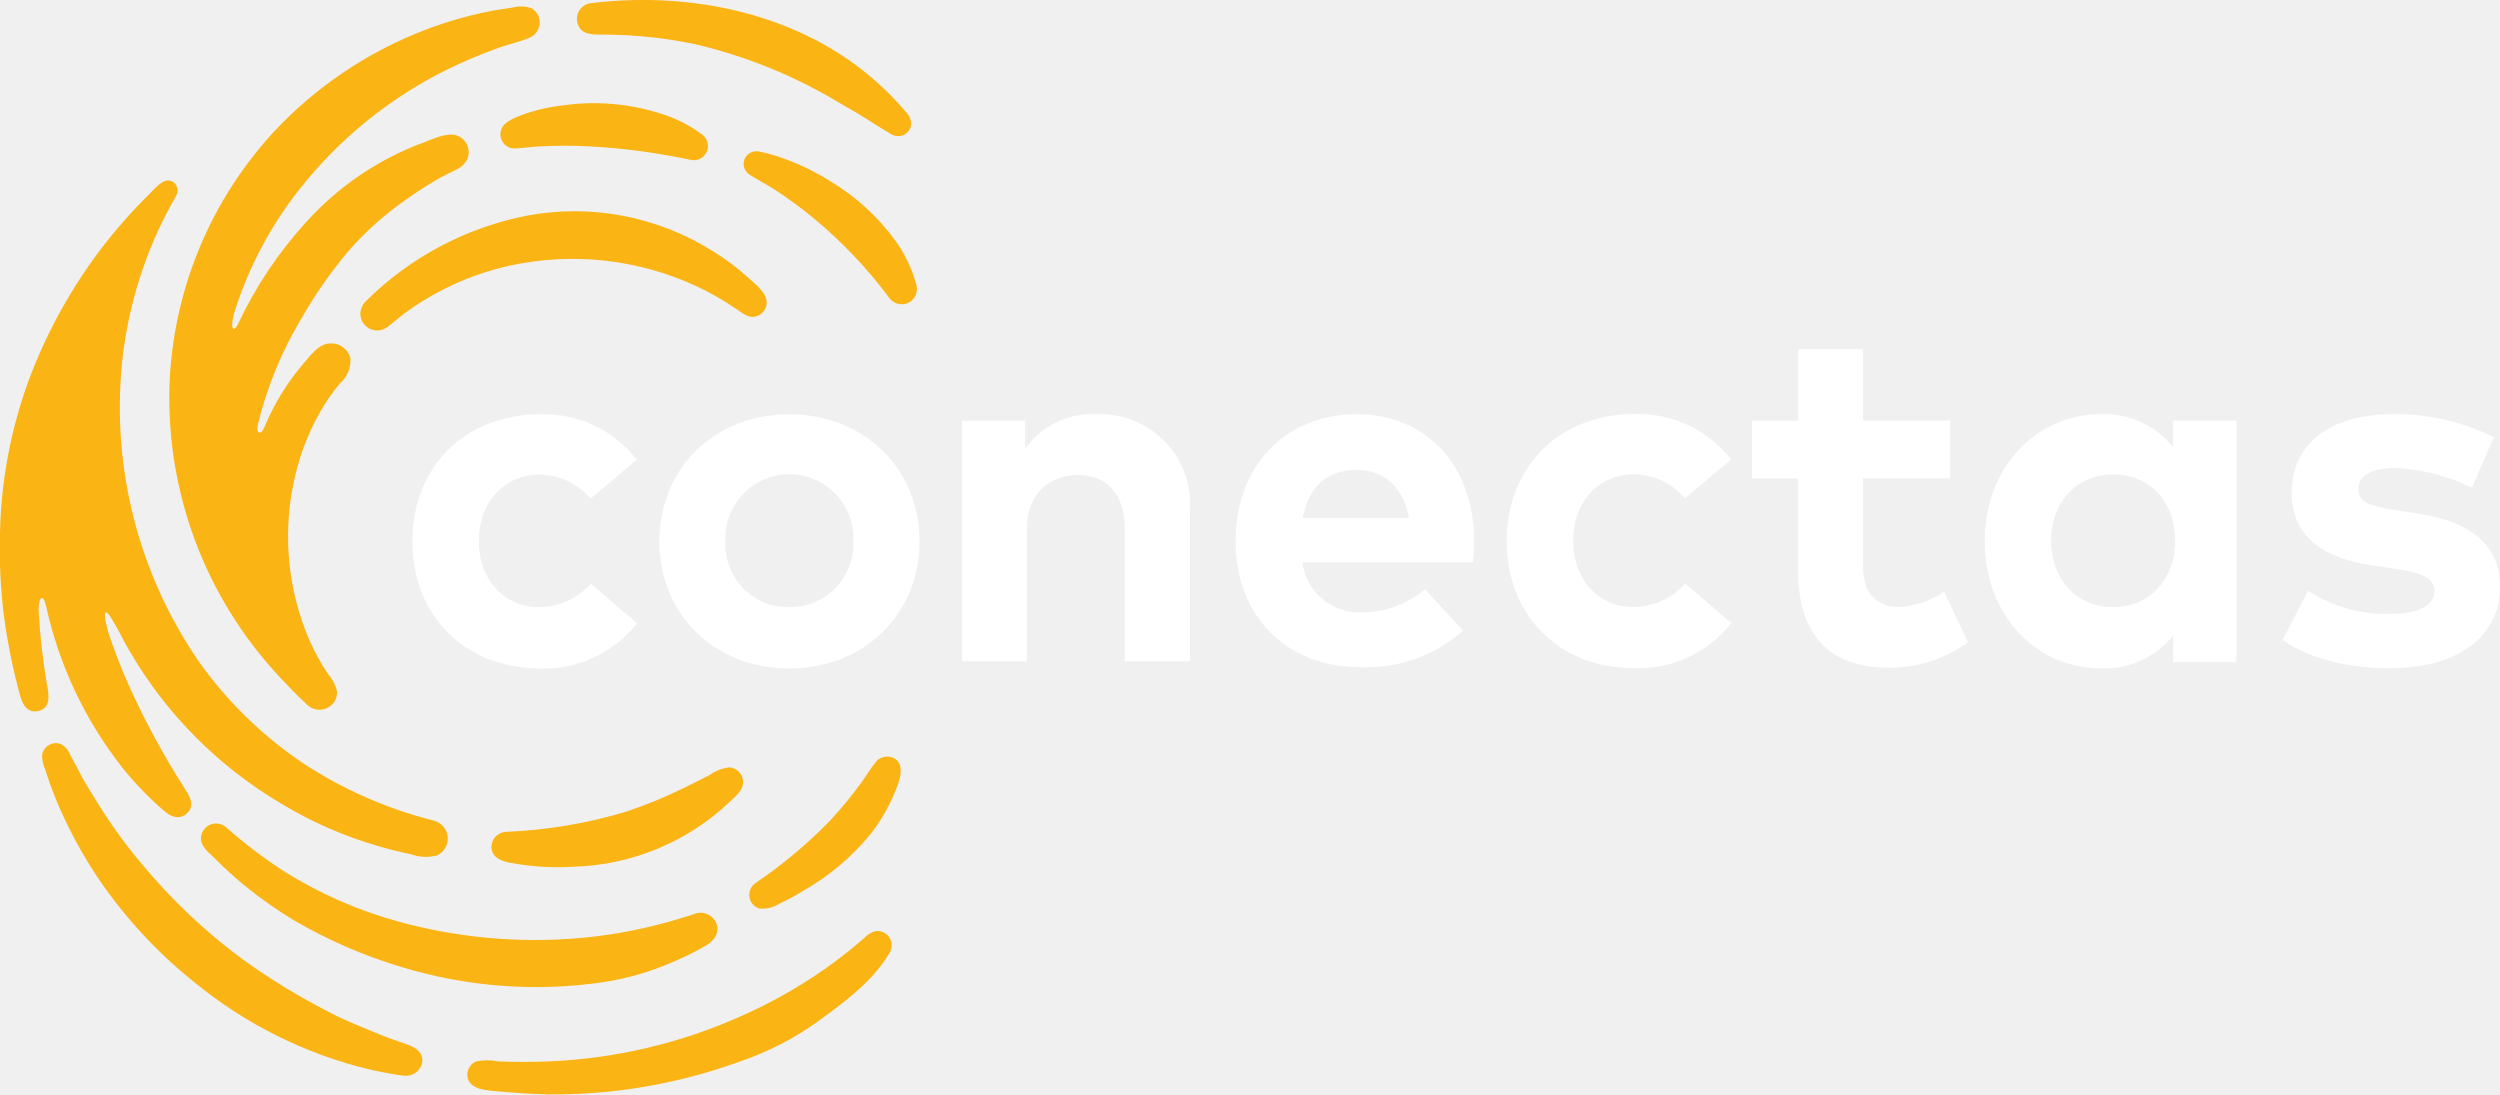
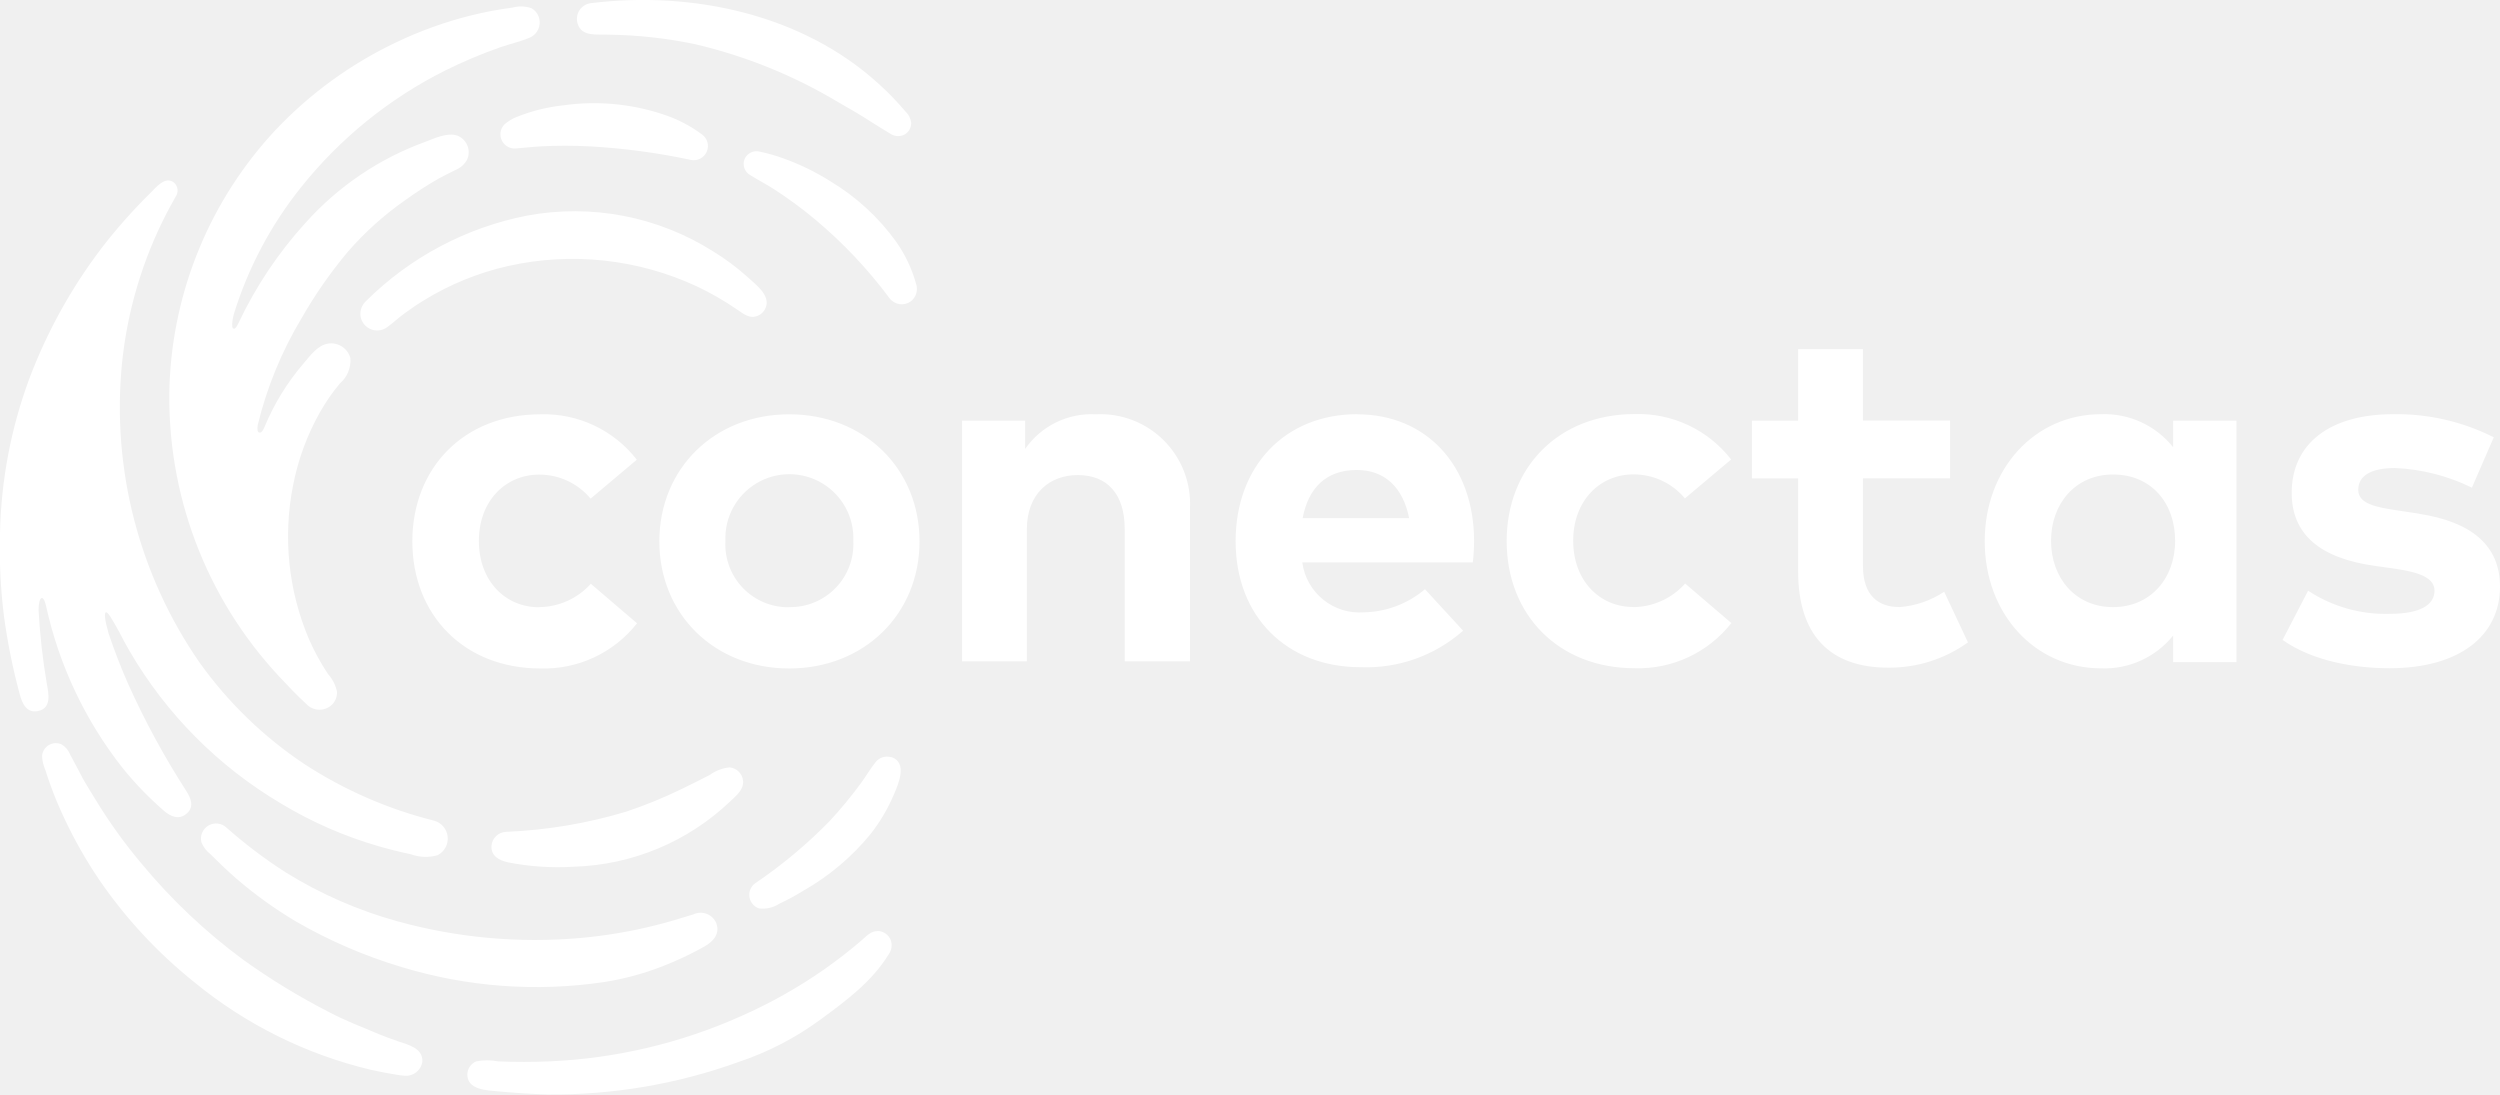
<svg xmlns="http://www.w3.org/2000/svg" viewBox="0 0 216.39 94.73">
  <path fill="#fff" d="M68.31 35.86c-6.47 0-11.24 4.69-11.24 11s4.77 11 11.24 11 11.28-4.69 11.28-11-4.79-11-11.28-11zm0 16.7a5.44 5.44 0 0 1-5.52-5.74 5.54 5.54 0 1 1 11.07 0 5.46 5.46 0 0 1-5.55 5.73zm26.54-16.7a7 7 0 0 0-6.12 3v-2.45h-5.46v20.83h5.61V45.83c0-3.14 2-4.71 4.41-4.71 2.56 0 4.06 1.65 4.06 4.66v11.46H103V44a7.76 7.76 0 0 0-8.15-8.14zm-48.2 16.7c-2.9 0-5.2-2.26-5.2-5.74s2.32-5.74 5.22-5.74a5.77 5.77 0 0 1 4.45 2.08l4-3.37a10.17 10.17 0 0 0-8.34-3.93c-6.64 0-11.09 4.66-11.09 11s4.45 11 11.09 11a10.25 10.25 0 0 0 8.36-3.91l-4-3.42a6.09 6.09 0 0 1-4.49 2.02zM188.1 38.71a7.62 7.62 0 0 0-6.23-2.86c-5.74 0-10.08 4.71-10.08 11s4.34 11 10.08 11a7.64 7.64 0 0 0 6.23-2.84v2.3h5.48v-20.9h-5.48zm-5.2 13.84c-3.29 0-5.37-2.56-5.37-5.74s2.08-5.74 5.37-5.74 5.37 2.45 5.37 5.74-2.17 5.74-5.37 5.74zm-65.42-16.7c-6.23 0-10.53 4.47-10.53 11s4.43 10.9 10.81 10.9a12.64 12.64 0 0 0 8.88-3.16l-3.3-3.59a8.42 8.42 0 0 1-5.27 2 5 5 0 0 1-5.35-4.32h14.76a16 16 0 0 0 .11-1.89c-.02-6.49-4.12-10.93-10.12-10.93zm-4.73 9c.49-2.58 2-4.17 4.69-4.17 2.41 0 4 1.5 4.53 4.17zm96.62-.39l-1.85-.28c-1.89-.28-3.4-.58-3.4-1.78s1.07-1.89 3.2-1.89a16.79 16.79 0 0 1 6.64 1.7l1.89-4.36a18.66 18.66 0 0 0-8.7-2c-5.48 0-8.79 2.54-8.79 6.81 0 3.55 2.39 5.65 7.2 6.32l1.7.24c2.41.34 3.46.9 3.46 1.91 0 1.23-1.25 2-3.85 2a12.19 12.19 0 0 1-7.09-2l-2.21 4.26c2.71 1.91 6.43 2.45 9.26 2.45 6 0 9.56-2.77 9.56-7.07 0-3.59-2.51-5.61-7.02-6.3zm-68 8.08c-2.9 0-5.2-2.26-5.2-5.74s2.32-5.74 5.22-5.74a5.77 5.77 0 0 1 4.45 2.08l4-3.37a10.17 10.17 0 0 0-8.34-3.93c-6.64 0-11.09 4.66-11.09 11s4.45 11 11.09 11a10.25 10.25 0 0 0 8.36-3.91l-4-3.42a6.09 6.09 0 0 1-4.49 2.04zm23 0c-1.74 0-3.12-.95-3.12-3.55V41.4h7.54v-5h-7.54v-6.18h-5.61v6.19h-4v5h4v8.06c0 5.39 2.64 8.32 7.8 8.32a11.62 11.62 0 0 0 6.9-2.19l-2.06-4.38a8.14 8.14 0 0 1-3.88 1.33z" />
-   <path fill="#fab414" d="M43.65 10.78a1.23 1.23 0 0 0 1 2.07c.71-.05 1.41-.14 2.12-.18a40.59 40.59 0 0 1 4.27 0 56.65 56.65 0 0 1 8.8 1.18 1.23 1.23 0 0 0 .94-2.2 11.69 11.69 0 0 0-3.47-1.78 19 19 0 0 0-8.58-.75 15.16 15.16 0 0 0-4 1 3.6 3.6 0 0 0-1.08.66zM60 79.15c-1.06.33-2.11.65-3.19.92a41.91 41.91 0 0 1-6.58 1.12 44.62 44.62 0 0 1-15.84-1.45 37.11 37.11 0 0 1-9.63-4.21 41.46 41.46 0 0 1-5.14-3.88 1.31 1.31 0 0 0-2.18 1.28 2.51 2.51 0 0 0 .77 1c.73.73 1.47 1.44 2.25 2.12a36.48 36.48 0 0 0 5.14 3.7 42.71 42.71 0 0 0 9.15 3.95A40 40 0 0 0 52.31 85a24.24 24.24 0 0 0 5.88-1.71A26.58 26.58 0 0 0 61 81.91c.73-.42 1.34-1.08 1-2a1.47 1.47 0 0 0-2-.76zm5.27-51.73a1.27 1.27 0 0 0 1.07-1c.2-1-1-1.84-1.61-2.42a20.59 20.59 0 0 0-3-2.24 22.45 22.45 0 0 0-16.1-3.1 27.19 27.19 0 0 0-13.94 7.39 1.53 1.53 0 0 0-.49 1.28 1.46 1.46 0 0 0 2.3 1c.52-.38 1-.83 1.52-1.21s1.07-.76 1.63-1.1a24 24 0 0 1 7.35-3 25.51 25.51 0 0 1 16.3 1.76 24.61 24.61 0 0 1 3.48 2c.51.33.94.72 1.54.64zM52.63 3a38.83 38.83 0 0 1 7.6.84 43.26 43.26 0 0 1 12.35 5.02c1 .56 2 1.15 2.92 1.75.51.31 1 .64 1.53.94a1.22 1.22 0 0 0 1.22.12 1.14 1.14 0 0 0 .62-1 1.54 1.54 0 0 0-.48-1 24.91 24.91 0 0 0-2.32-2.4c-6.62-6.05-16.16-8.07-24.9-7A1.37 1.37 0 0 0 50 2.05c.35 1.16 1.68.9 2.63.95zm11.69 64.61a1.29 1.29 0 0 0-1.18-1.19 3.61 3.61 0 0 0-1.73.67c-.78.4-1.56.79-2.34 1.17a39.54 39.54 0 0 1-4.89 2A42.07 42.07 0 0 1 43.82 72a1.32 1.32 0 0 0-1.28 1.21c-.05.89.67 1.26 1.42 1.43a22.35 22.35 0 0 0 5.7.38 20.51 20.51 0 0 0 13.55-5.66c.5-.48 1.16-.99 1.11-1.75zM34.48 90.14c-.68-.24-1.36-.48-2-.76-1.32-.55-2.68-1.08-3.95-1.75a58.61 58.61 0 0 1-7.44-4.53 49.62 49.62 0 0 1-8.84-8.35 44.29 44.29 0 0 1-4-5.57c-.47-.79-1-1.57-1.39-2.39q-.38-.73-.78-1.46a1.8 1.8 0 0 0-.75-.9 1.2 1.2 0 0 0-1.69 1 3.45 3.45 0 0 0 .29 1.23q.21.67.45 1.33.53 1.46 1.2 2.87a39.28 39.28 0 0 0 3 5.28A41.12 41.12 0 0 0 16.8 85a37.89 37.89 0 0 0 15.31 7.6q1.12.25 2.25.43a6 6 0 0 0 .65.08 1.43 1.43 0 0 0 1.55-1.23c.04-1.17-1.22-1.44-2.08-1.74zM24.16 58.55c.75.8 1.52 1.62 2.33 2.36a1.56 1.56 0 0 0 2.27.06 1.48 1.48 0 0 0 .41-1.1 3.32 3.32 0 0 0-.78-1.53 19.63 19.63 0 0 1-1.64-3A22.72 22.72 0 0 1 25.37 42a20.93 20.93 0 0 1 2.32-6.31 16.48 16.48 0 0 1 1.72-2.49 2.64 2.64 0 0 0 .92-2.2 1.73 1.73 0 0 0-1.94-1.26c-.91.15-1.54 1.05-2.1 1.7a20.48 20.48 0 0 0-3.4 5.53c-.22.52-.38.49-.48.46s-.17-.22-.1-.65a33.14 33.14 0 0 1 3.8-9.25 39.1 39.1 0 0 1 4-5.74 27.16 27.16 0 0 1 4.93-4.44A31.73 31.73 0 0 1 38 15.44c.47-.26.95-.49 1.43-.73a2 2 0 0 0 1-.89 1.55 1.55 0 0 0-.84-2.08c-.86-.3-2 .24-2.76.53a25.68 25.68 0 0 0-10.37 7 35.28 35.28 0 0 0-5.82 8.7c-.27.56-.38.51-.48.44s-.09-.57.07-1.19a33.22 33.22 0 0 1 5.82-11A37.35 37.35 0 0 1 38.54 6.1a41.4 41.4 0 0 1 4.74-2c.82-.29 1.69-.48 2.5-.81a1.44 1.44 0 0 0 .93-1.46A1.41 1.41 0 0 0 46 .71a2.76 2.76 0 0 0-1.65-.05 31.91 31.91 0 0 0-3.52.66 34.17 34.17 0 0 0-6.53 2.34 35.05 35.05 0 0 0-10.42 7.56 34.16 34.16 0 0 0-9.21 22.15 35.35 35.35 0 0 0 9.49 25.18zm53 7a1.25 1.25 0 0 0-1.41.47c-.44.55-.8 1.18-1.22 1.75a35.86 35.86 0 0 1-2.75 3.33 41.3 41.3 0 0 1-6.44 5.37 1.24 1.24 0 0 0 .36 2.16 2.63 2.63 0 0 0 1.76-.41 20 20 0 0 0 2.07-1.12 20.74 20.74 0 0 0 5.84-4.93 15.07 15.07 0 0 0 2-3.4c.42-.96 1.19-2.77-.21-3.24zm2.14-40.96a11.88 11.88 0 0 0-1.72-3.65 19.16 19.16 0 0 0-5.69-5.24 20.61 20.61 0 0 0-4.11-2 14.58 14.58 0 0 0-2-.57 1.13 1.13 0 0 0-1.33.63 1.12 1.12 0 0 0 .49 1.4c.66.41 1.35.77 2 1.18A35.74 35.74 0 0 1 70.56 19 39.93 39.93 0 0 1 77 25.82a1.33 1.33 0 0 0 1.83.27 1.36 1.36 0 0 0 .47-1.5zm-3.35 56c-.61 0-1 .49-1.44.86-1 .86-2.07 1.68-3.16 2.45a42.73 42.73 0 0 1-7.22 4.06 45.38 45.38 0 0 1-16.63 3.91q-2.18.09-4.37 0a5 5 0 0 0-1.92 0 1.26 1.26 0 0 0-.76 1.13c0 1.34 1.69 1.37 2.6 1.46 1.42.13 2.91.23 4.34.27a47.25 47.25 0 0 0 16.54-2.81A25.71 25.71 0 0 0 71 88.26c2.23-1.64 4.45-3.27 5.91-5.64a1.35 1.35 0 0 0 .2-1.22 1.25 1.25 0 0 0-1.16-.82zM4.05 59.17a55.71 55.71 0 0 1-.71-6.36c0-1.2.41-1.44.65-.35a34.63 34.63 0 0 0 6.61 14 28.88 28.88 0 0 0 3.57 3.7c.57.5 1.31.86 2 .25s.32-1.38-.08-2a70.05 70.05 0 0 1-5-9.22c-.63-1.42-1.19-2.88-1.69-4.36-.32-1.13-.4-1.77-.23-1.83s.58.67 1.16 1.72c.28.55.57 1.1.89 1.64a36.88 36.88 0 0 0 13.09 13.18 35.18 35.18 0 0 0 8.51 3.72q1.35.39 2.74.68a3.76 3.76 0 0 0 2.3.09 1.61 1.61 0 0 0-.3-3 37 37 0 0 1-11.19-4.88 35 35 0 0 1-9.11-8.82 38.82 38.82 0 0 1-6.7-25.89 36.36 36.36 0 0 1 3.87-13c.24-.46.5-.92.75-1.38a.93.93 0 0 0-.11-1.25c-.77-.62-1.58.43-2.07.91a46.62 46.62 0 0 0-4.22 4.77 44.81 44.81 0 0 0-6.27 11.36A40.88 40.88 0 0 0 0 46.16a47.19 47.19 0 0 0 .34 7.15 53 53 0 0 0 1.36 6.75c.2.77.57 1.68 1.56 1.49 1.25-.23.94-1.55.79-2.38z" />
+   <path fill="#fff" d="M43.65 10.78a1.23 1.23 0 0 0 1 2.07c.71-.05 1.41-.14 2.12-.18a40.59 40.59 0 0 1 4.27 0 56.65 56.65 0 0 1 8.8 1.18 1.23 1.23 0 0 0 .94-2.2 11.69 11.69 0 0 0-3.47-1.78 19 19 0 0 0-8.58-.75 15.16 15.16 0 0 0-4 1 3.6 3.6 0 0 0-1.08.66zM60 79.15c-1.06.33-2.11.65-3.19.92a41.91 41.91 0 0 1-6.58 1.12 44.62 44.62 0 0 1-15.84-1.45 37.11 37.11 0 0 1-9.63-4.21 41.46 41.46 0 0 1-5.14-3.88 1.31 1.31 0 0 0-2.18 1.28 2.51 2.51 0 0 0 .77 1c.73.73 1.47 1.44 2.25 2.12a36.48 36.48 0 0 0 5.14 3.7 42.71 42.71 0 0 0 9.15 3.95A40 40 0 0 0 52.31 85a24.24 24.24 0 0 0 5.88-1.71A26.58 26.58 0 0 0 61 81.91c.73-.42 1.34-1.08 1-2a1.47 1.47 0 0 0-2-.76zm5.27-51.73a1.27 1.27 0 0 0 1.07-1c.2-1-1-1.84-1.61-2.42a20.59 20.59 0 0 0-3-2.24 22.45 22.45 0 0 0-16.1-3.1 27.19 27.19 0 0 0-13.94 7.39 1.53 1.53 0 0 0-.49 1.28 1.46 1.46 0 0 0 2.3 1c.52-.38 1-.83 1.52-1.21s1.07-.76 1.63-1.1a24 24 0 0 1 7.35-3 25.51 25.51 0 0 1 16.3 1.76 24.61 24.61 0 0 1 3.48 2c.51.33.94.72 1.54.64zM52.63 3a38.83 38.83 0 0 1 7.6.84 43.26 43.26 0 0 1 12.35 5.02c1 .56 2 1.15 2.92 1.75.51.31 1 .64 1.53.94a1.22 1.22 0 0 0 1.22.12 1.14 1.14 0 0 0 .62-1 1.54 1.54 0 0 0-.48-1 24.91 24.91 0 0 0-2.32-2.4c-6.62-6.05-16.16-8.07-24.9-7A1.37 1.37 0 0 0 50 2.05c.35 1.16 1.68.9 2.63.95zm11.69 64.61a1.29 1.29 0 0 0-1.18-1.19 3.61 3.61 0 0 0-1.73.67c-.78.4-1.56.79-2.34 1.17a39.54 39.54 0 0 1-4.89 2A42.07 42.07 0 0 1 43.82 72a1.32 1.32 0 0 0-1.28 1.21c-.05.89.67 1.26 1.42 1.43a22.35 22.35 0 0 0 5.7.38 20.51 20.51 0 0 0 13.55-5.66c.5-.48 1.16-.99 1.11-1.75zM34.48 90.14c-.68-.24-1.36-.48-2-.76-1.32-.55-2.68-1.08-3.95-1.75a58.61 58.61 0 0 1-7.44-4.53 49.62 49.62 0 0 1-8.84-8.35 44.29 44.29 0 0 1-4-5.57c-.47-.79-1-1.57-1.39-2.39q-.38-.73-.78-1.46a1.8 1.8 0 0 0-.75-.9 1.2 1.2 0 0 0-1.69 1 3.45 3.45 0 0 0 .29 1.23q.21.67.45 1.33.53 1.46 1.2 2.87a39.28 39.28 0 0 0 3 5.28A41.12 41.12 0 0 0 16.8 85a37.89 37.89 0 0 0 15.31 7.6q1.12.25 2.25.43a6 6 0 0 0 .65.08 1.43 1.43 0 0 0 1.55-1.23c.04-1.17-1.22-1.44-2.08-1.74zM24.16 58.55c.75.8 1.52 1.62 2.33 2.36a1.56 1.56 0 0 0 2.27.06 1.48 1.48 0 0 0 .41-1.1 3.32 3.32 0 0 0-.78-1.53 19.63 19.63 0 0 1-1.64-3A22.72 22.72 0 0 1 25.37 42a20.93 20.93 0 0 1 2.32-6.31 16.48 16.48 0 0 1 1.72-2.49 2.64 2.64 0 0 0 .92-2.2 1.73 1.73 0 0 0-1.94-1.26c-.91.15-1.54 1.05-2.1 1.7a20.48 20.48 0 0 0-3.4 5.53c-.22.52-.38.49-.48.46s-.17-.22-.1-.65a33.14 33.14 0 0 1 3.8-9.25 39.1 39.1 0 0 1 4-5.74 27.16 27.16 0 0 1 4.93-4.44A31.73 31.73 0 0 1 38 15.44c.47-.26.95-.49 1.43-.73a2 2 0 0 0 1-.89 1.55 1.55 0 0 0-.84-2.08c-.86-.3-2 .24-2.76.53a25.68 25.68 0 0 0-10.37 7 35.28 35.28 0 0 0-5.82 8.7c-.27.56-.38.51-.48.44s-.09-.57.07-1.19a33.22 33.22 0 0 1 5.82-11A37.35 37.35 0 0 1 38.54 6.1a41.4 41.4 0 0 1 4.74-2c.82-.29 1.69-.48 2.5-.81a1.44 1.44 0 0 0 .93-1.46A1.41 1.41 0 0 0 46 .71a2.76 2.76 0 0 0-1.65-.05 31.91 31.91 0 0 0-3.52.66 34.17 34.17 0 0 0-6.53 2.34 35.05 35.05 0 0 0-10.42 7.56 34.16 34.16 0 0 0-9.21 22.15 35.35 35.35 0 0 0 9.49 25.18zm53 7a1.25 1.25 0 0 0-1.41.47c-.44.55-.8 1.18-1.22 1.75a35.86 35.86 0 0 1-2.75 3.33 41.3 41.3 0 0 1-6.44 5.37 1.24 1.24 0 0 0 .36 2.16 2.63 2.63 0 0 0 1.76-.41 20 20 0 0 0 2.07-1.12 20.74 20.74 0 0 0 5.84-4.93 15.07 15.07 0 0 0 2-3.4c.42-.96 1.19-2.77-.21-3.24zm2.14-40.96a11.88 11.88 0 0 0-1.72-3.65 19.16 19.16 0 0 0-5.69-5.24 20.61 20.61 0 0 0-4.11-2 14.58 14.58 0 0 0-2-.57 1.13 1.13 0 0 0-1.33.63 1.12 1.12 0 0 0 .49 1.4c.66.41 1.35.77 2 1.18A35.74 35.74 0 0 1 70.56 19 39.93 39.93 0 0 1 77 25.82a1.33 1.33 0 0 0 1.83.27 1.36 1.36 0 0 0 .47-1.5zm-3.35 56c-.61 0-1 .49-1.44.86-1 .86-2.07 1.68-3.16 2.45a42.73 42.73 0 0 1-7.22 4.06 45.38 45.38 0 0 1-16.63 3.91q-2.18.09-4.37 0a5 5 0 0 0-1.92 0 1.26 1.26 0 0 0-.76 1.13c0 1.34 1.69 1.37 2.6 1.46 1.42.13 2.91.23 4.34.27a47.25 47.25 0 0 0 16.54-2.81A25.71 25.71 0 0 0 71 88.26c2.23-1.64 4.45-3.27 5.91-5.64a1.35 1.35 0 0 0 .2-1.22 1.25 1.25 0 0 0-1.16-.82zM4.05 59.17a55.71 55.71 0 0 1-.71-6.36c0-1.2.41-1.44.65-.35a34.63 34.63 0 0 0 6.61 14 28.88 28.88 0 0 0 3.57 3.7c.57.5 1.31.86 2 .25s.32-1.38-.08-2a70.05 70.05 0 0 1-5-9.22c-.63-1.42-1.19-2.88-1.69-4.36-.32-1.13-.4-1.77-.23-1.83s.58.67 1.16 1.72c.28.55.57 1.1.89 1.64a36.88 36.88 0 0 0 13.09 13.18 35.18 35.18 0 0 0 8.51 3.72q1.35.39 2.74.68a3.76 3.76 0 0 0 2.3.09 1.61 1.61 0 0 0-.3-3 37 37 0 0 1-11.19-4.88 35 35 0 0 1-9.11-8.82 38.82 38.82 0 0 1-6.7-25.89 36.36 36.36 0 0 1 3.87-13c.24-.46.5-.92.75-1.38a.93.93 0 0 0-.11-1.25c-.77-.62-1.58.43-2.07.91a46.62 46.62 0 0 0-4.22 4.77 44.81 44.81 0 0 0-6.27 11.36A40.88 40.88 0 0 0 0 46.16a47.19 47.19 0 0 0 .34 7.15 53 53 0 0 0 1.36 6.75c.2.77.57 1.68 1.56 1.49 1.25-.23.94-1.55.79-2.38z" />
</svg>
